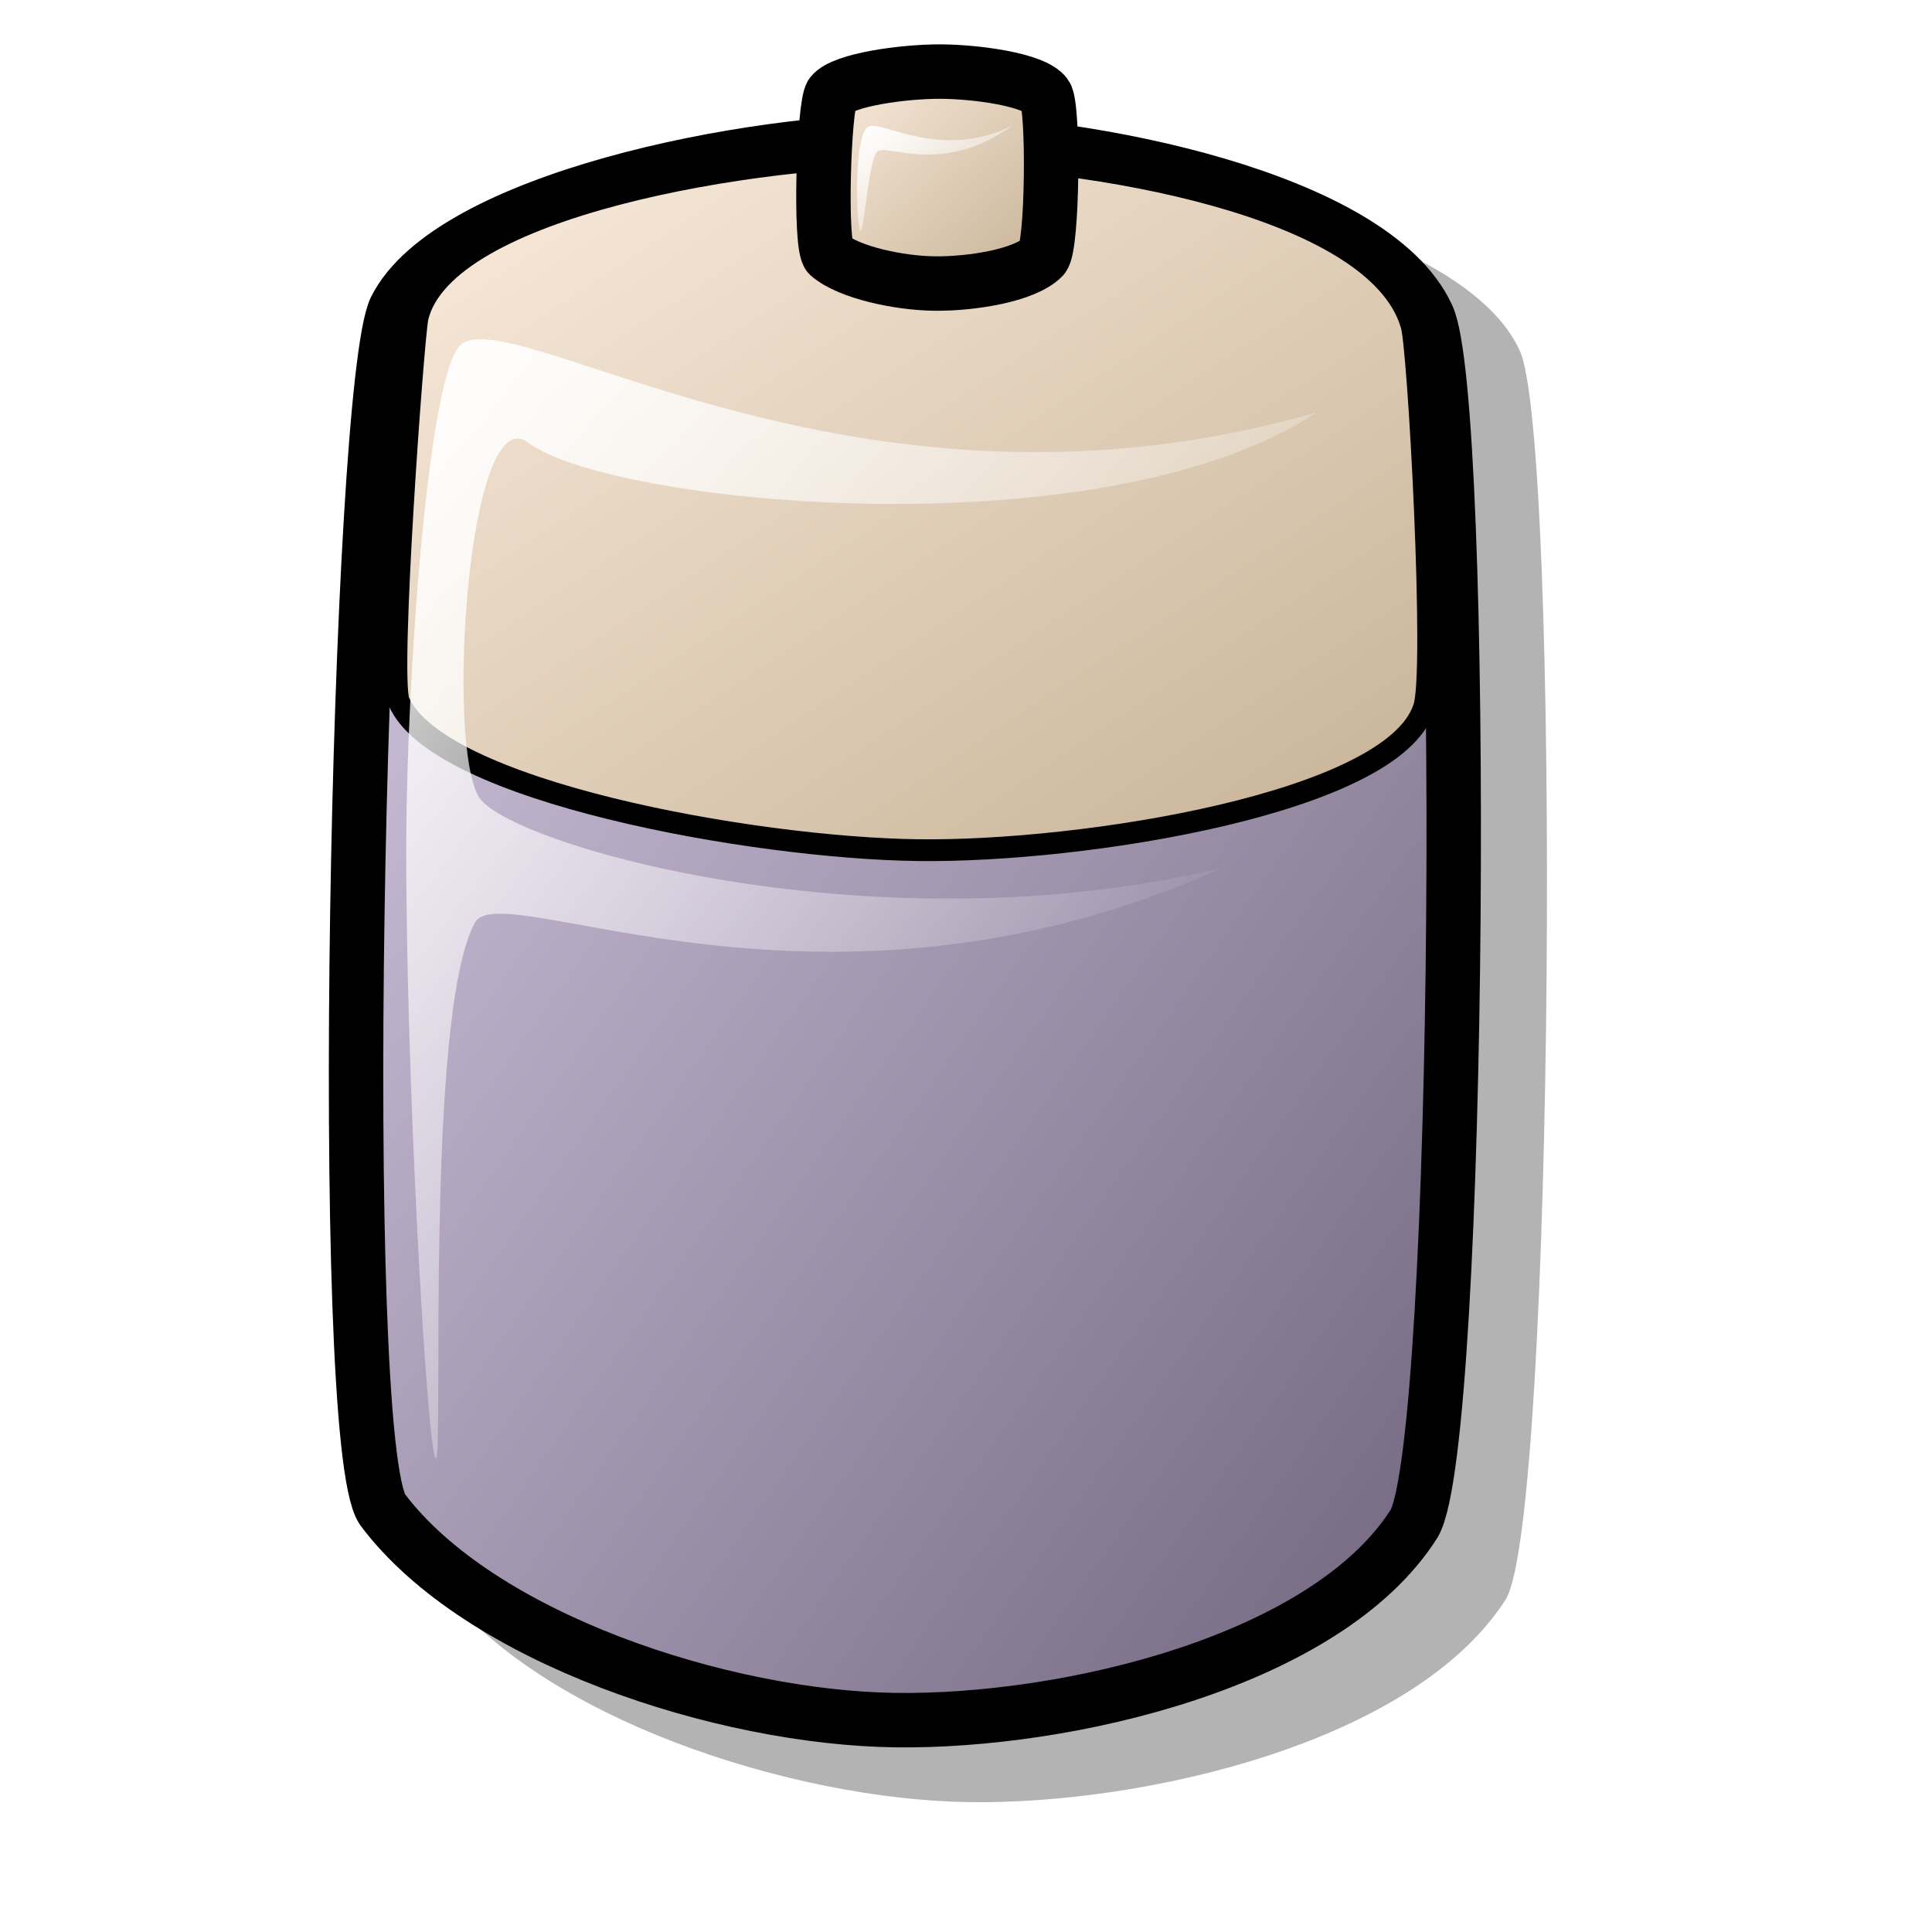
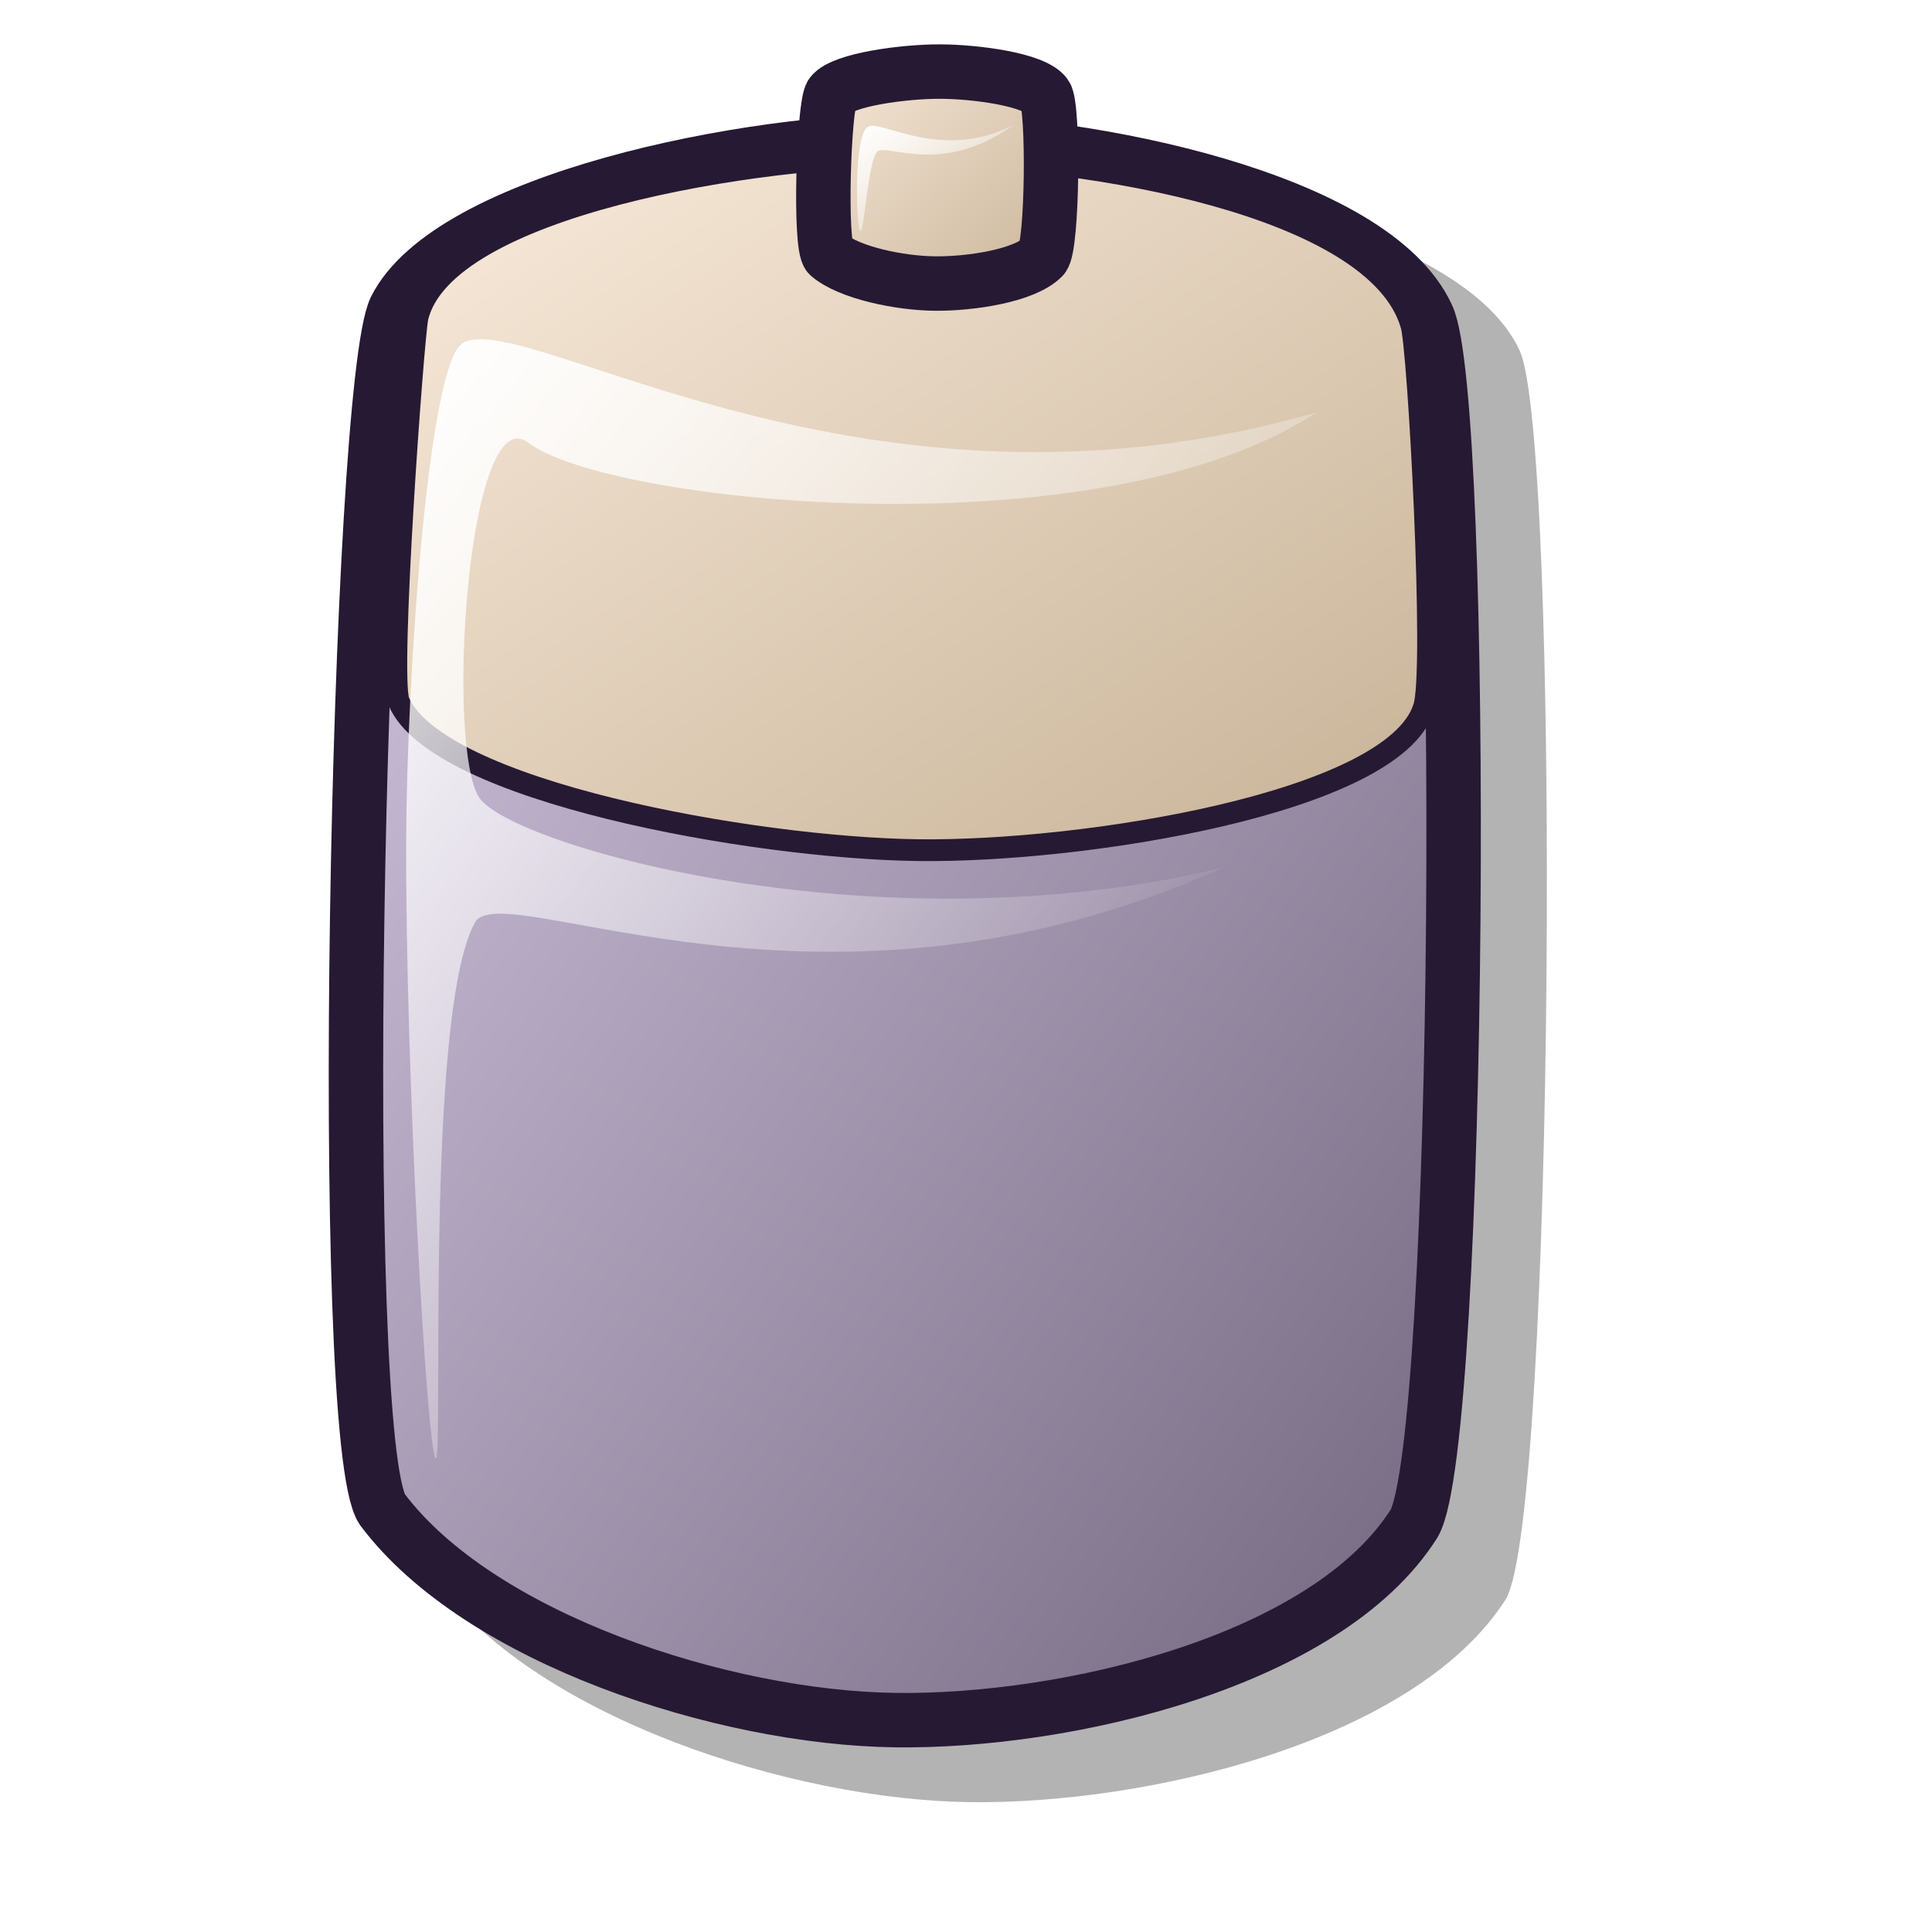
<svg xmlns="http://www.w3.org/2000/svg" xmlns:xlink="http://www.w3.org/1999/xlink" id="svg1" width="48pt" height="48pt">
  <defs id="defs3">
    <linearGradient id="linearGradient926">
      <stop style="stop-color:#ffffff;stop-opacity:1;" offset="0" id="stop927" />
      <stop style="stop-color:#ffffff;stop-opacity:0;" offset="1" id="stop928" />
    </linearGradient>
    <linearGradient id="linearGradient831">
      <stop style="stop-color:#c7b397;stop-opacity:1;" offset="0" id="stop832" />
      <stop style="stop-color:#faebdc;stop-opacity:1;" offset="1" id="stop833" />
    </linearGradient>
    <linearGradient id="linearGradient826">
      <stop style="stop-color:#73667f;stop-opacity:1;" offset="0" id="stop827" />
      <stop style="stop-color:#d9cce6;stop-opacity:1;" offset="1" id="stop828" />
    </linearGradient>
-     <linearGradient xlink:href="#linearGradient826" id="linearGradient829" x1="0.969" y1="0.977" x2="0.01" y2="0.008" />
-     <linearGradient xlink:href="#linearGradient831" id="linearGradient834" x1="0.969" y1="0.977" x2="0.01" y2="0.008" />
-     <linearGradient xlink:href="#linearGradient926" id="linearGradient925" x1="-2.3435030e-16" y1="-6.7946950e-16" x2="0.755" y2="0.727" />
-     <linearGradient xlink:href="#linearGradient831" id="linearGradient931" x1="0.959" y1="0.953" x2="0.01" y2="0.008" />
-     <linearGradient xlink:href="#linearGradient926" id="linearGradient933" x1="0.005" y1="9.3024546e-14" x2="0.969" y2="0.945" />
+     <linearGradient xlink:href="#linearGradient826" id="linearGradient829" x1="57.036" y1="47.537" x2="13.437" y2="3.504" gradientTransform="matrix(0.839639,0,0,1.190987,-3.144005e-3,0)" gradientUnits="userSpaceOnUse" />
+     <linearGradient xlink:href="#linearGradient831" id="linearGradient834" x1="38.438" y1="33.909" x2="10.828" y2="6.024" gradientTransform="matrix(1.212396,0,0,0.824813,-3.144005e-3,0)" gradientUnits="userSpaceOnUse" />
+     <linearGradient xlink:href="#linearGradient926" id="linearGradient925" x1="14.92" y1="10.136" x2="40.152" y2="34.433" gradientTransform="matrix(0.901959,0,0,1.108698,-3.144005e-3,0)" gradientUnits="userSpaceOnUse" />
+     <linearGradient xlink:href="#linearGradient831" id="linearGradient931" x1="34.341" y1="10.168" x2="25.726" y2="1.583" gradientTransform="matrix(1.028982,0,0,0.971834,-3.144005e-3,0)" gradientUnits="userSpaceOnUse" />
+     <linearGradient xlink:href="#linearGradient926" id="linearGradient933" x1="23.417" y1="5.043" x2="27.514" y2="9.06" gradientTransform="matrix(1.213528,0,0,0.824044,-3.144005e-3,0)" gradientUnits="userSpaceOnUse" />
  </defs>
-   <path style="fill:#000000;fill-rule:evenodd;stroke:none;stroke-width:1.875;stroke-dasharray:none;fill-opacity:0.298;" d="M 14.995,11.359 C 13.703,14.099 12.955,50.116 14.551,52.483 C 17.875,56.913 26.229,59.618 32.11,59.698 C 38.009,59.778 46.902,57.681 49.891,52.964 C 51.516,50.16 51.697,14.369 50.336,11.599 C 48.488,7.6 38.795,5.626 32.999,5.587 C 27.015,5.546 16.858,7.65 14.995,11.359 z " id="path934" />
-   <path style="fill:url(#linearGradient829);fill-rule:evenodd;stroke:#000000;stroke-width:1.803;" d="M 13.1,10.233 C 11.85,12.884 11.127,47.715 12.67,50.004 C 15.884,54.288 23.963,56.904 29.651,56.981 C 35.355,57.059 43.955,55.031 46.847,50.469 C 48.418,47.757 48.593,13.145 47.277,10.466 C 45.49,6.598 36.116,4.69 30.511,4.652 C 24.723,4.612 14.901,6.647 13.1,10.233 z " id="path825" />
-   <path style="fill:url(#linearGradient834);fill-rule:evenodd;stroke:#000000;stroke-width:0.721;" d="M 13.832,10.521 C 13.678,11.331 12.882,22.311 13.211,23.234 C 14.479,26.21 24.916,28.088 30.394,28.162 C 35.888,28.237 46.13,26.599 47.163,23.458 C 47.586,22.387 46.982,11.309 46.749,10.745 C 45.576,6.778 35.999,5.181 30.601,5.145 C 25.027,5.107 14.702,6.822 13.832,10.521 z " id="path830" />
-   <path style="fill:url(#linearGradient925);fill-rule:evenodd;stroke:none;stroke-opacity:1;stroke-width:1pt;stroke-linejoin:miter;stroke-linecap:butt;fill-opacity:1;" d="M 14.436,48.312 C 14.708,48.473 14.064,33.588 15.738,30.552 C 16.666,28.98 27.264,34.717 40.513,28.743 C 29.139,31.482 17.034,28.043 15.89,26.441 C 14.756,24.798 15.482,13.243 17.476,14.645 C 20.092,16.7 36.519,18.364 43.619,13.658 C 28.666,17.98 17.445,10.206 15.348,11.356 C 14.175,11.95 13.478,22.647 13.458,27.756 C 13.427,35.474 14.151,48.144 14.436,48.312 z " id="path924" />
-   <path style="fill:url(#linearGradient931);fill-rule:evenodd;stroke:#000000;stroke-width:1.803;" d="M 27.548,3.12 C 27.289,3.475 27.139,8.15 27.459,8.457 C 28.126,9.032 29.801,9.383 30.981,9.393 C 32.164,9.404 33.948,9.132 34.548,8.519 C 34.874,8.155 34.91,3.511 34.637,3.151 C 34.266,2.632 32.322,2.376 31.159,2.371 C 29.959,2.365 27.922,2.638 27.548,3.12 z " id="path930" />
-   <path style="fill:url(#linearGradient933);fill-rule:evenodd;stroke:none;stroke-opacity:1;stroke-width:1pt;stroke-linejoin:miter;stroke-linecap:butt;fill-opacity:1;" d="M 28.495,7.65 C 28.369,7.486 28.267,4.471 28.761,4.196 C 29.217,3.963 31.18,5.348 33.549,4.155 C 31.206,5.841 29.407,4.745 29.065,5.019 C 28.761,5.293 28.622,7.814 28.495,7.65 z " id="path932" />
+   <path style="fill:#000000;fill-opacity:0.298;fill-rule:evenodd;stroke:none;stroke-width:1.875;stroke-dasharray:none" d="M 14.992,11.359 C 13.7,14.099 12.952,50.116 14.548,52.483 C 17.872,56.913 26.226,59.618 32.107,59.698 C 38.006,59.778 46.898,57.681 49.888,52.964 C 51.513,50.16 51.694,14.369 50.333,11.599 C 48.485,7.6 38.792,5.626 32.996,5.587 C 27.012,5.546 16.855,7.65 14.992,11.359 z " id="path934" />
+   <path style="fill:url(#linearGradient829);fill-rule:evenodd;stroke:#261933;stroke-width:1.803;stroke-opacity:1" d="M 13.096,10.233 C 11.847,12.884 11.124,47.715 12.666,50.004 C 15.881,54.288 23.96,56.904 29.648,56.981 C 35.352,57.059 43.952,55.031 46.844,50.469 C 48.415,47.757 48.59,13.145 47.274,10.466 C 45.487,6.598 36.112,4.69 30.507,4.652 C 24.72,4.612 14.897,6.647 13.096,10.233 z " id="path825" />
+   <path style="fill:url(#linearGradient834);fill-rule:evenodd;stroke:#261933;stroke-width:0.721;stroke-opacity:1" d="M 13.829,10.521 C 13.675,11.331 12.879,22.311 13.208,23.234 C 14.476,26.21 24.913,28.088 30.391,28.162 C 35.885,28.237 46.127,26.599 47.16,23.458 C 47.583,22.387 46.979,11.309 46.746,10.745 C 45.573,6.778 35.996,5.181 30.598,5.145 C 25.024,5.107 14.699,6.822 13.829,10.521 z " id="path830" />
+   <path style="fill:url(#linearGradient925);fill-opacity:1;fill-rule:evenodd;stroke:none;stroke-width:1pt;stroke-linecap:butt;stroke-linejoin:miter;stroke-opacity:1" d="M 14.433,48.312 C 14.705,48.473 14.061,33.588 15.735,30.552 C 16.663,28.98 27.261,34.717 40.51,28.743 C 29.135,31.482 17.031,28.043 15.887,26.441 C 14.753,24.798 15.478,13.243 17.473,14.645 C 20.089,16.7 36.516,18.364 43.615,13.658 C 28.663,17.98 17.442,10.206 15.345,11.356 C 14.172,11.95 13.475,22.647 13.455,27.756 C 13.424,35.474 14.148,48.144 14.433,48.312 z " id="path924" />
+   <path style="fill:url(#linearGradient931);fill-rule:evenodd;stroke:#261933;stroke-width:1.803;stroke-opacity:1" d="M 27.545,3.12 C 27.286,3.475 27.136,8.15 27.456,8.457 C 28.123,9.032 29.798,9.383 30.978,9.393 C 32.161,9.404 33.945,9.132 34.545,8.519 C 34.871,8.155 34.907,3.511 34.634,3.151 C 34.263,2.632 32.319,2.376 31.156,2.371 C 29.956,2.365 27.919,2.638 27.545,3.12 z " id="path930" />
+   <path style="fill:url(#linearGradient933);fill-opacity:1;fill-rule:evenodd;stroke:none;stroke-width:1pt;stroke-linecap:butt;stroke-linejoin:miter;stroke-opacity:1" d="M 28.492,7.65 C 28.365,7.486 28.264,4.471 28.758,4.196 C 29.214,3.963 31.177,5.348 33.546,4.155 C 31.203,5.841 29.404,4.745 29.062,5.019 C 28.758,5.293 28.619,7.814 28.492,7.65 z " id="path932" />
</svg>
